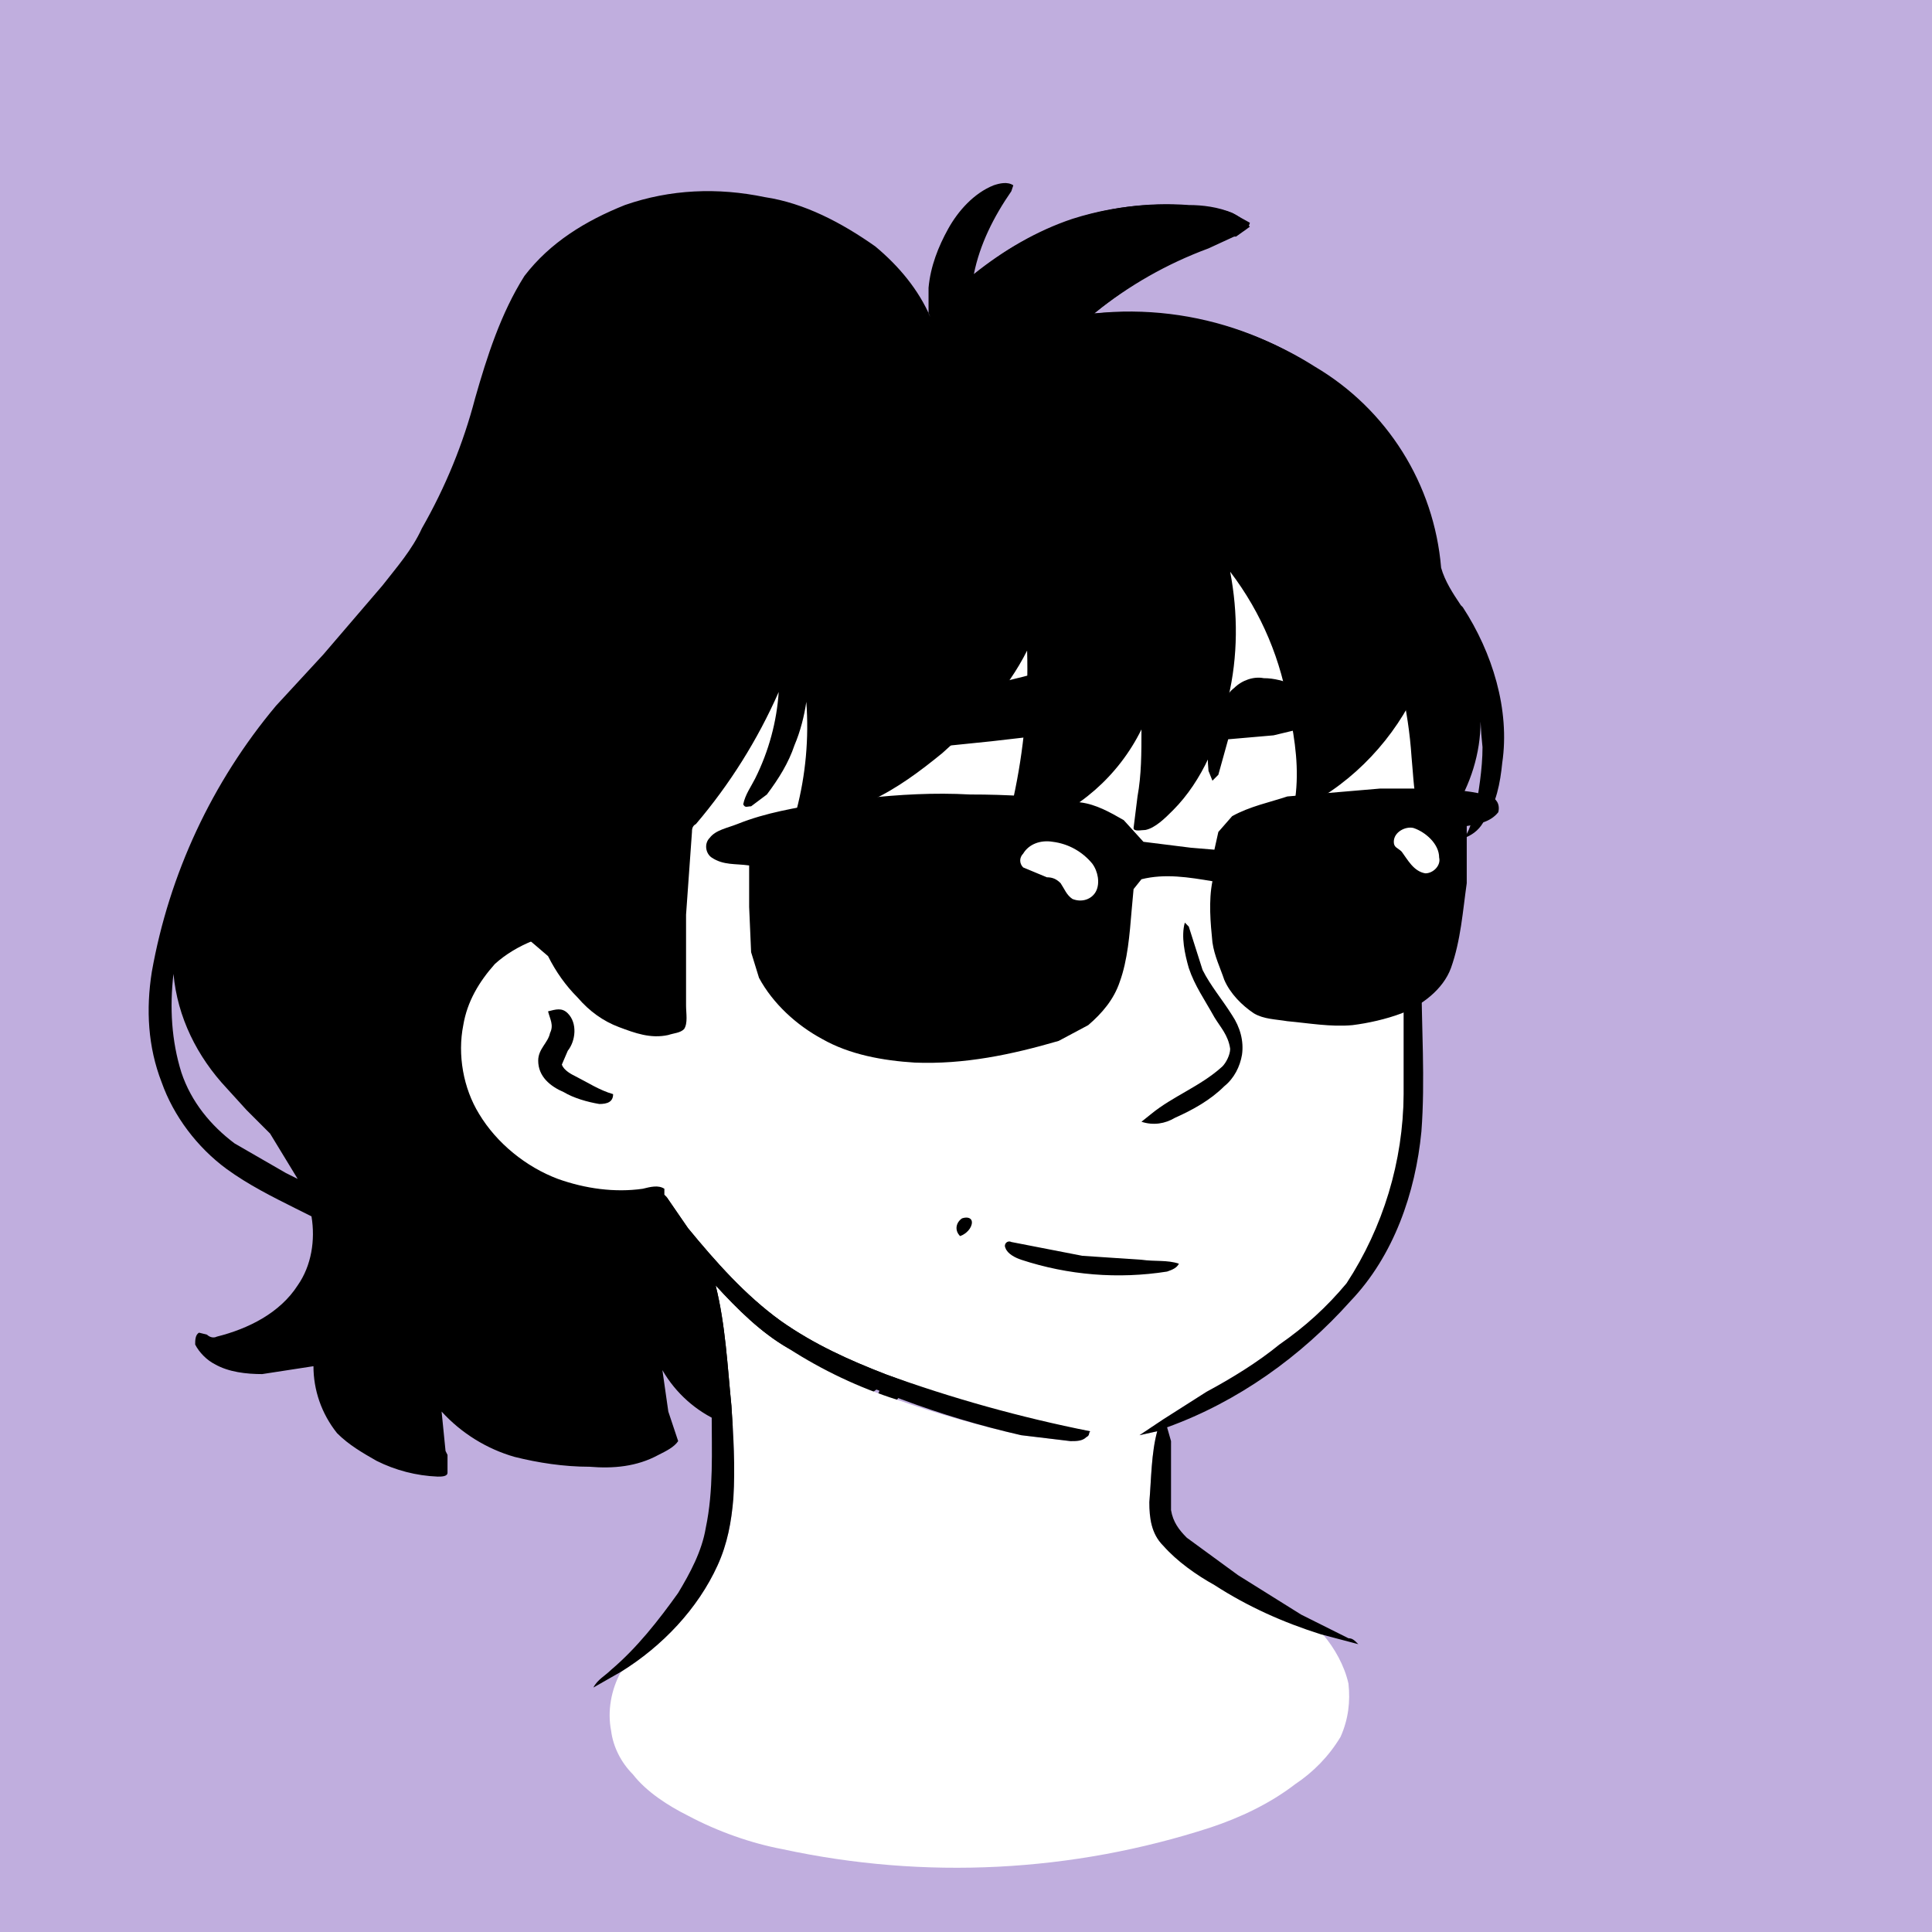
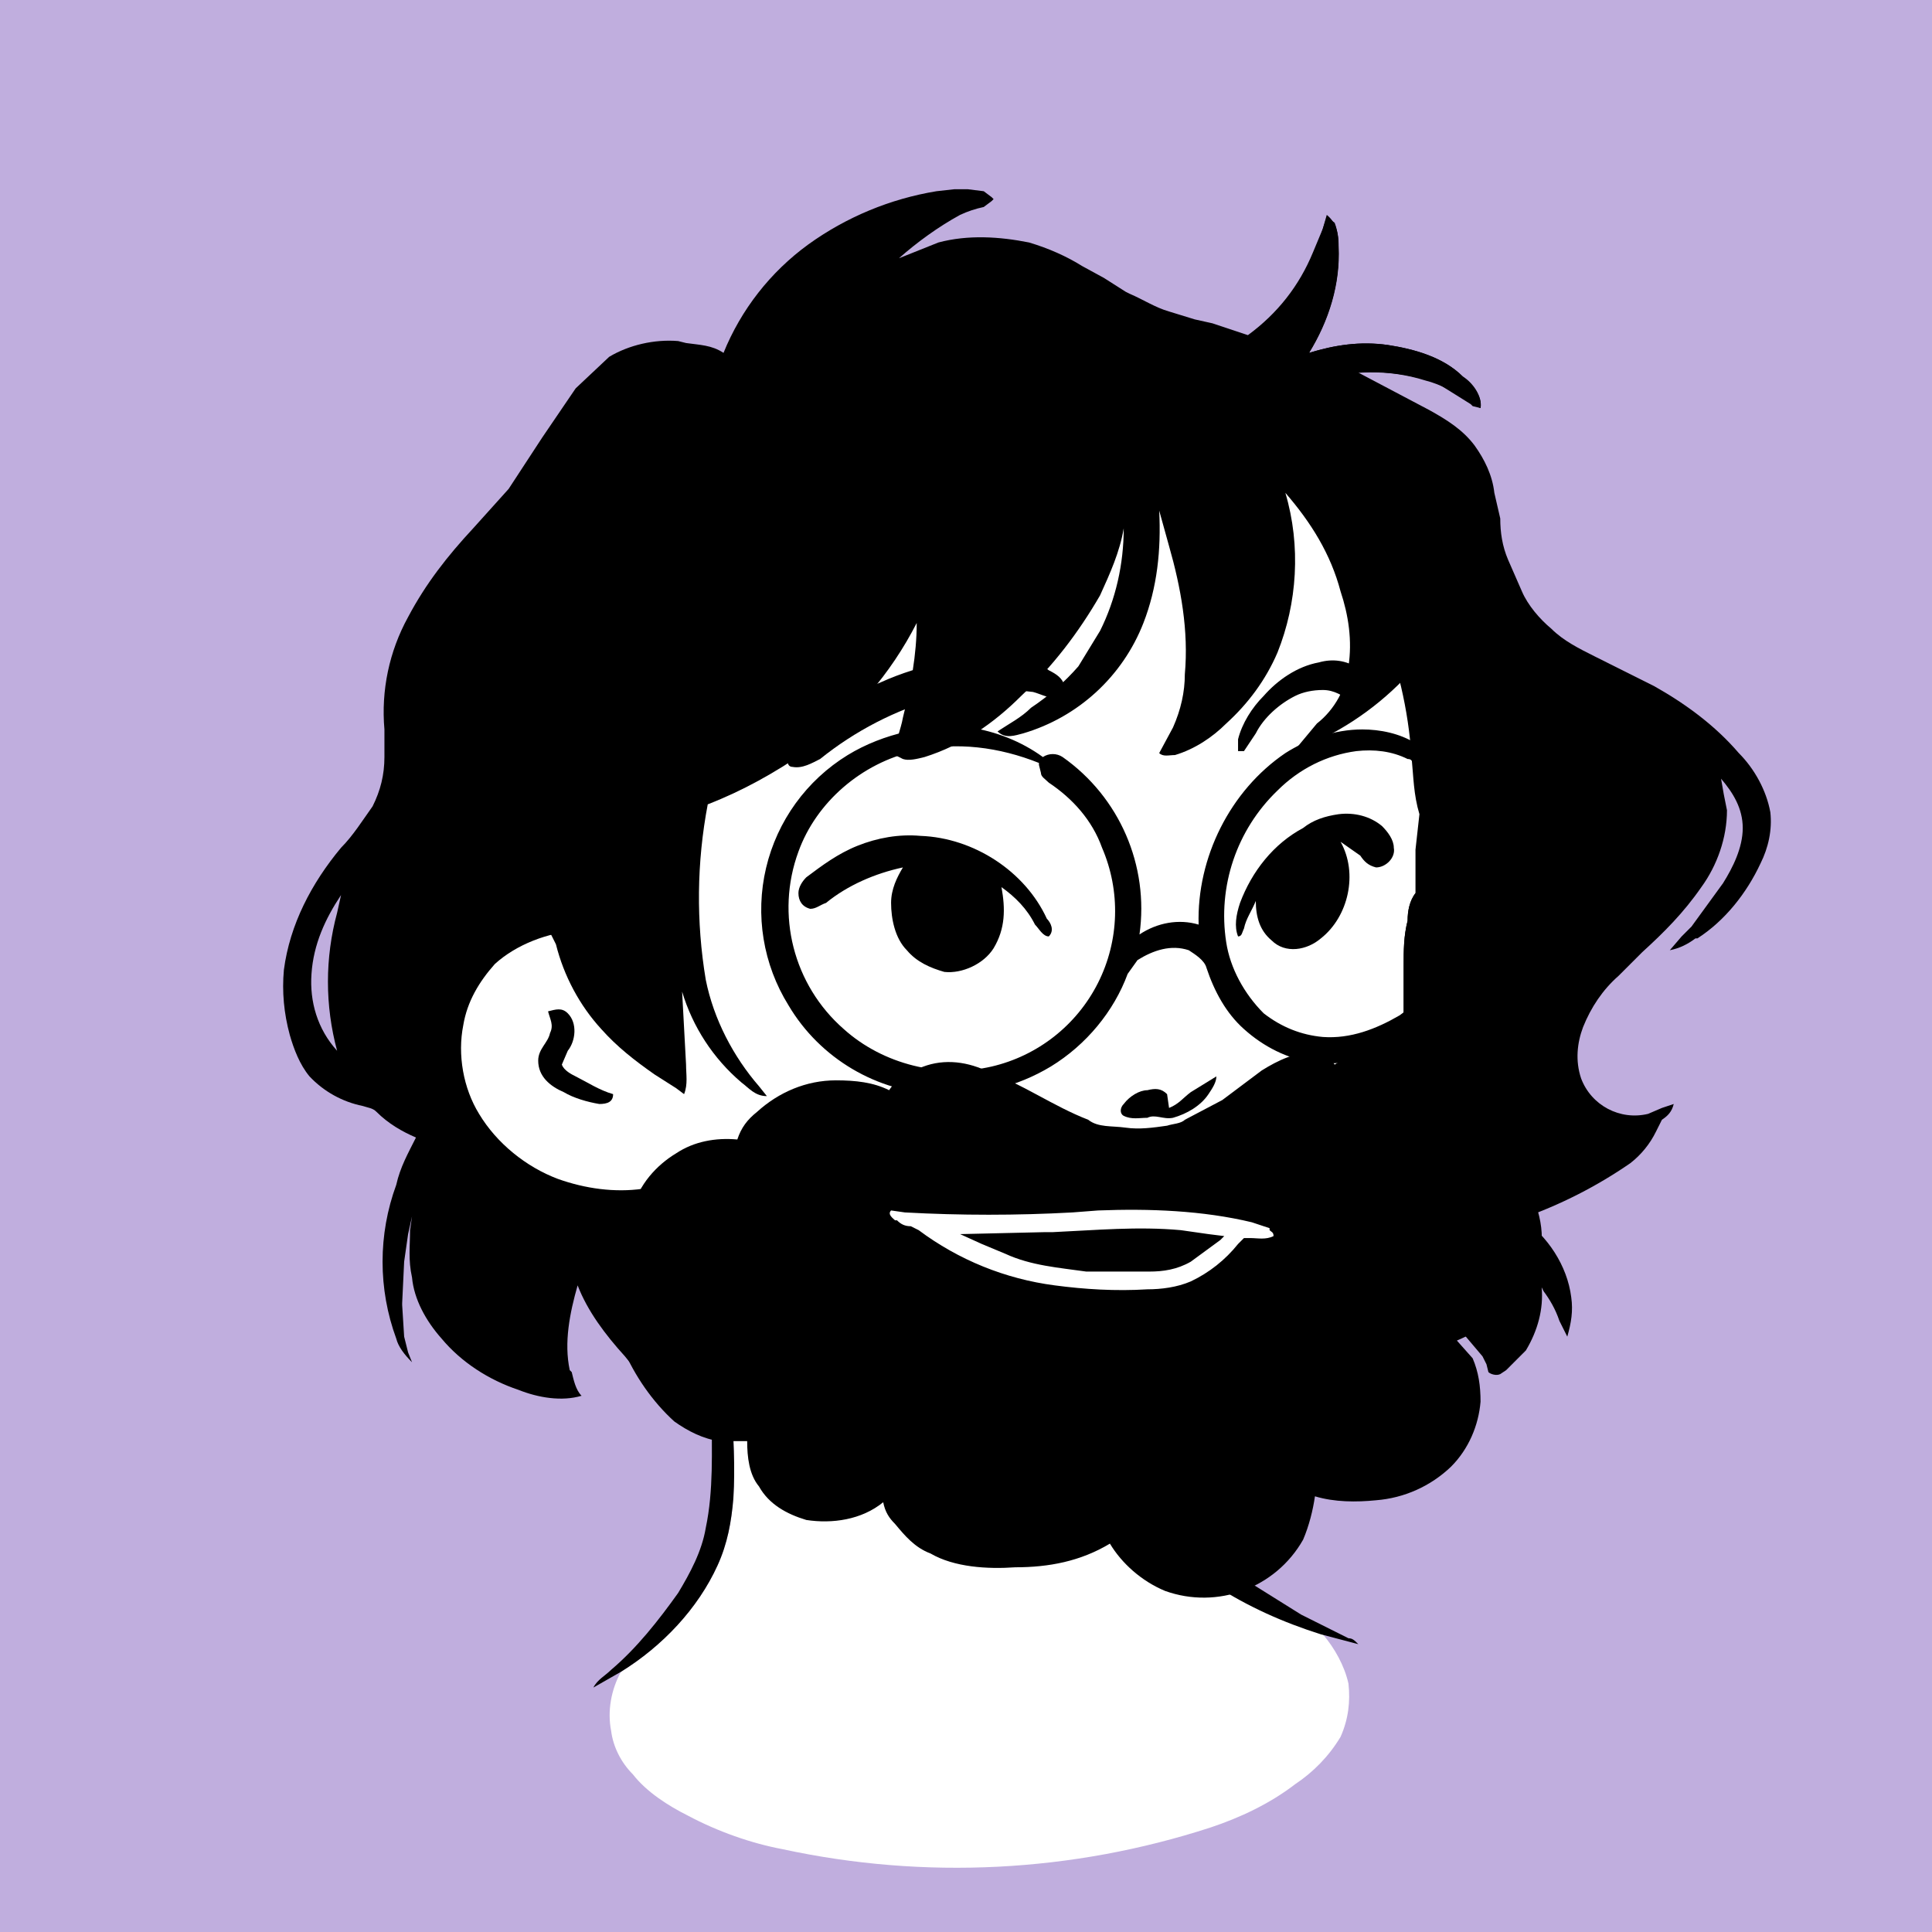
<svg xmlns="http://www.w3.org/2000/svg" viewBox="0 0 980 980" fill="none" shape-rendering="auto">
  <mask id="viewboxMask">
    <rect width="980" height="980" rx="0" ry="0" x="0" y="0" fill="#fff" />
  </mask>
  <g mask="url(#viewboxMask)">
    <rect fill="#c0aede" width="980" height="980" x="0" y="0" />
    <g transform="translate(10 -60)">
-       <path fill-rule="evenodd" clip-rule="evenodd" d="m503 157 1-3c-3-2-7-1-10 0-10 4-18 13-23 22s-9 19-10 30v13l1 2c-6-14-16-26-28-36-17-12-36-22-56-25-24-5-48-4-71 4-20 8-38 19-51 36-12 19-19 41-25 62-6 23-15 45-27 66-5 11-13 20-20 29l-30 35-24 26a289 289 0 0 0-63 135c-3 19-2 38 5 56 6 17 18 33 33 44 11 8 23 14 35 20l8 4c2 12 0 25-7 35-9 14-25 22-41 26-2 1-4 0-5-1l-4-1c-2 1-2 4-2 6 2 4 6 8 10 10 7 4 16 5 24 5l26-4c0 12 4 24 12 34 6 6 13 10 20 14a76 76 0 0 0 31 8c2 0 5 0 5-2v-9l-1-2-2-20c10 11 23 19 37 23 12 3 25 5 38 5 12 1 24 0 35-6 4-2 8-4 10-7l-5-15-3-21a63 63 0 0 0 68 30c17-4 30-12 43-22a32 32 0 0 1-6 11l-1 3c6 0 11-3 15-7 4-5 6-12 8-18 1-9-1-19-3-28l-8-19-19-40a1593 1593 0 0 1-31-68 508 508 0 0 1-23-110c-1-11-2-22-5-33v-1l1-5 20-37c-1 15-5 30-12 44l-2 3c-2 4-4 7-4 12 4-1 6-1 8-4 9-9 16-20 20-32l4-17v-1a199 199 0 0 1-3 45l-2 9c3 2 7 4 11 4 10 0 21-4 29-9a215 215 0 0 0 77-75c0 22-1 45-5 67l-2 8-2 11c0 2 2 3 3 3h2c5 2 11-1 15-3h1c19-11 37-26 46-46 0 13 0 25-2 37l-1 6-1 7c0 2 2 2 3 2h1c4 0 8-4 12-6 10-10 17-21 23-33 6-14 10-28 12-43 2-17 1-34-2-50 17 21 26 47 31 74 2 14 3 27 2 41l1 2c4 0 8 0 12-2 10-6 19-14 27-23 0 14-1 29-4 43l-2 6c-1 5-2 9-1 14 9 2 19-3 26-9 8-7 16-14 21-24 9-14 14-30 14-46a196 196 0 0 0 1 13c0 11-2 23-4 34l-3 8-2 4c5-2 8-5 10-9 6-8 8-19 9-29 4-27-5-56-20-79l-1-1c-4-6-8-12-10-19a131 131 0 0 0-64-102 178 178 0 0 0-111-27h-1a205 205 0 0 1 58-33l13-6h1l7-5-2-2c-3-3-6-5-10-6a154 154 0 0 0-78 4c-18 6-35 16-50 28 3-15 10-29 19-42ZM105 612c-15-16-25-36-27-58-2 17-1 34 4 50 5 15 15 27 27 36l26 15 6 3-14-23-12-12-10-11Z" fill="#000000" />
+       <path fill-rule="evenodd" clip-rule="evenodd" d="m489 157-8-1h-7l-9 1a154 154 0 0 0-65 27 127 127 0 0 0-43 55c-6-4-12-4-19-5l-4-1c-12-1-25 2-35 8l-17 16-17 25-17 26-18 20c-13 14-24 28-33 45a100 100 0 0 0-12 57v14c0 9-2 17-6 25-5 7-10 15-16 21-15 18-26 39-29 62-1 11 0 22 3 33 2 7 5 15 10 21a51 51 0 0 0 27 15c3 1 5 1 7 3 6 6 13 10 20 13-4 8-8 15-10 24a113 113 0 0 0 0 78c1 4 4 8 8 12l-2-5-2-8-1-16v-1l1-21 2-14 2-9-1 7c0 8-1 15 1 24 1 11 7 22 15 31 10 12 24 21 39 26 10 4 22 6 32 3-3-3-4-8-5-12l-1-1c-3-14 0-29 4-43 5 13 14 25 24 36 7 9 16 18 27 21 9 3 19 4 28 2h19a1567 1567 0 0 0 61-3c32-1 64 1 95 6l23 4a507 507 0 0 0 26 5c5 1 10 3 15 2l9 1h7c20 2 41-4 59-11 12-5 24-11 34-20 8-6 15-13 18-23l3 3 11 13 2 4 1 4c1 1 4 2 6 1l3-2 10-10c6-10 9-21 8-32l1 2c3 4 6 9 8 15l1 2 3 6c2-7 3-13 2-20-2-16-12-31-25-40a232 232 0 0 0 55-28 46 46 0 0 0 13-16l3-6c3-2 5-4 6-8l-6 2-7 3a29 29 0 0 1-34-18c-3-9-2-18 1-26 4-10 10-19 18-26l12-12c11-10 21-20 30-33 8-11 13-25 13-39a346 346 0 0 1-3-16c6 7 11 15 11 25s-5 20-10 28l-16 22-5 5-6 7c5-1 9-3 13-6h1c14-9 25-23 32-38 4-8 6-17 5-26-2-11-8-22-16-30-12-14-27-25-43-34l-30-15c-8-4-16-8-22-14-6-5-12-12-15-19l-7-16c-3-7-4-14-4-21l-3-13c-1-9-5-17-10-24-6-8-14-13-23-18l-36-19c13-1 28 1 41 6l16 10 1 1 4 1c1-6-4-13-9-16-10-10-25-14-38-16-14-2-27 0-40 4 10-16 16-35 15-54v-1c0-5-1-11-6-15l-2 7-5 12c-7 17-18 31-33 42l-18-6-9-2-13-4c-7-2-13-6-20-9l-2-1-11-7-11-6c-8-5-17-9-27-12-15-3-31-4-46 0l-20 8c9-8 20-16 31-22a55 55 0 0 1 12-4l4-3 1-1-1-1-4-3ZM161 523l2-9c-8 12-14 25-15 40-1 14 3 28 13 39a134 134 0 0 1 0-70Z" fill="#000000" />
      <path d="M495 231a231 231 0 0 1 219 204c1 10 2 21 0 30-1 4-1 7-4 8-3-10-3-19-4-29a220 220 0 0 0-239-205c-42 4-83 19-117 44l-17 13a221 221 0 0 0-78 164c0 23 7 43 15 64h17c3 1 4 4 2 6l-6 2c-15 1-31 7-42 17-8 9-14 19-16 31-3 15 0 32 8 45 9 15 24 27 40 33 14 5 29 7 43 5 4-1 8-2 11 0v3c-5 5-11 6-18 7-16 3-33-1-47-8a86 86 0 0 1-47-58c-4-18-1-37 9-53 8-12 20-21 34-26-7-14-10-28-12-43-2-18-2-35 0-53 1-13 4-25 8-38a227 227 0 0 1 99-122c41-28 92-43 142-41Z" fill="#000" />
      <path d="M535 244a220 220 0 0 1 171 200c1 10 1 19 4 29l-2 18v22c-3 4-4 9-4 14-2 8-2 15-2 23v65c0 21-3 42-11 61-4 13-10 24-18 35-10 12-21 22-34 31-11 9-24 17-37 24l-22 14-12 8 9-2c-3 11-3 24-4 36 0 8 1 16 7 22a235 235 0 0 0 81 45c6 7 11 16 13 25 1 9 0 18-4 27-6 10-14 18-23 24-13 10-28 17-43 22a417 417 0 0 1-217 11c-16-3-33-9-48-17-10-5-21-12-28-21-6-6-10-14-11-22-2-10 0-21 5-30 21-13 39-32 49-54 5-11 7-22 8-34 1-16 0-32-1-47-2-20-3-41-8-61 11 12 23 24 37 32 17 11 36 20 55 26 20 7 41 13 63 18l25 3c3 0 6 0 8-2 2-1 1-2 2-3l-17-2c-29-7-58-16-87-27-18-7-36-15-53-27-18-13-33-30-47-47l-11-16-1-1v-3c-3-2-7-1-11 0-14 2-29 0-43-5-16-6-31-18-40-33-8-13-11-30-8-45 2-12 8-22 16-31 11-10 27-16 42-17l6-2c2-2 1-5-2-6h-17c-8-21-15-41-15-64-1-14 2-27 5-41a221 221 0 0 1 73-123l17-13a230 230 0 0 1 185-39Z" fill="#ffffff" />
      <path d="M708 513c3 3 2 7 3 12v29c0 26 2 54 0 80-3 31-14 63-36 86-25 28-57 51-93 64l2 7v35c1 6 4 10 8 14l26 19 32 20 24 12c2 0 3 1 5 3l-19-5c-19-6-37-14-54-25-9-5-19-12-26-20-6-6-7-14-7-22 1-12 1-25 4-36l-9 2 12-8 22-14c13-7 26-15 37-24 13-9 24-19 34-31a178 178 0 0 0 29-96v-65c0-8 0-15 2-23 0-5 1-10 4-14ZM278 574c5 5 4 14 0 19l-3 7c1 3 5 5 7 6 6 3 12 7 19 9 0 4-3 5-7 5-6-1-13-3-18-6-7-3-13-8-13-16 0-6 5-9 6-14 2-4 0-7-1-11 4-1 7-2 10 1ZM328 667l11 16c14 17 29 34 47 47 17 12 35 20 53 27a714 714 0 0 0 104 29c-1 1 0 2-2 3-2 2-5 2-8 2l-25-3a478 478 0 0 1-118-44c-14-8-26-20-37-32 5 20 6 41 8 61 1 15 2 31 1 47-1 12-3 23-8 34-10 22-28 41-49 54l-14 8c2-4 6-6 9-9 13-11 24-25 34-39 6-10 12-21 14-33 4-19 3-39 3-58l-3-59 2-10c-10-11-19-26-22-41Z" fill="#000" />
-       <path d="M685 500c2 0 5 0 6 2s-1 4-3 5l-19 10 11-1c4-1 7 0 10 3s3 7 1 10c-1 3-4 5-8 5-16 0-32 3-47 7-4 2-7 2-11 0-4-3-5-9-2-13 3-3 7-3 11-6 12-7 25-11 37-17l14-5ZM428 501c20 1 38 8 57 14l30 11c6 1 11 1 15 6 3 5 0 11-5 12-8 2-18-1-27-2-27-2-53-9-79-13-8-1-16-1-23-5-1-1-4-2-3-4 2-4 6-7 10-9 7-2 15 0 22 1 12 1 23 4 34 6l-25-8-15-4v-4l9-1Z" fill="#000000" />
-       <path d="M524 402c7 3 12 9 15 16 4 6 6 12 4 19-1 2-2 5-4 3-3-2-5-6-6-9l-14 2-26 3-39 4c-12 1-24 0-36-1-3 0-7-1-9-3-3-2-2-7 1-8 9-3 20-2 30-4 7-1 14-4 20-6 9-3 17-7 26-9l20-5c5-1 12-4 18-2ZM631 404c11 0 19 6 30 8 6 2 14 1 20 5 2 1 3 4 2 7-2 2-5 2-8 2l-14 1-25 6-23 2-5 18-3 3-2-5c-1-10 0-21 5-30 2-4 4-9 8-12 4-4 10-6 15-5Z" fill="#000000" />
-       <path d="m591 528 2 2 7 22c4 8 10 15 15 23 4 6 6 13 5 20-1 6-4 12-9 16-7 7-16 12-25 16-5 3-11 4-17 2l5-4c11-9 25-14 36-24 2-2 4-6 4-9-1-7-5-11-8-16-5-9-10-16-13-25-2-7-4-16-2-23Z" fill="#000000" />
-       <path d="M478 678c3-1 5 0 5 2 0 3-3 6-6 7-3-3-2-7 1-9ZM503 690l36 7 30 2c7 1 13 0 19 2-1 2-3 3-6 4a158 158 0 0 1-74-6c-3-1-7-3-8-6-1-2 1-4 3-3Z" fill="#000000" />
-       <path d="M690 460h30c9 1 17 1 26 4 3 1 5 4 4 8-4 5-10 6-16 7v29c-2 14-3 29-8 43-4 11-15 19-25 23-8 3-17 5-25 6-11 1-22-1-33-2-6-1-12-1-17-4-6-4-12-10-15-17-2-6-5-12-6-19-1-10-2-21 0-31-12-2-24-4-36-1l-4 5-1 11c-1 12-2 25-6 36-3 9-9 16-16 22l-15 8c-24 7-48 12-73 11-16-1-33-4-47-12-13-7-25-18-32-31l-4-13-1-23v-21c-7-1-13 0-19-4-3-2-4-7-1-10 3-4 9-5 14-7 15-6 29-8 45-11l19-2c18-2 36-3 54-2 19 0 37 1 56 4 8 1 15 5 22 9l10 11 24 3 12 1 2-9 7-8c9-5 19-7 28-10l47-4Z" fill="#000000" />
-       <path d="M707 480c6 2 13 8 13 15 1 4-3 8-7 8-6-1-9-7-12-11-2-2-4-2-4-5 0-5 6-8 10-7ZM524 487c8 1 15 5 20 11 3 4 4 10 2 14s-7 6-12 4c-3-2-4-5-6-8-2-2-4-3-7-3l-12-5c-2-2-2-5 0-7 3-5 9-7 15-6Z" fill="#fff" />
-       <path d="M593 164c7 0 15 1 22 4l9 5c-1 4-4 4-6 6l-33 14c-14 7-28 16-40 26a169 169 0 0 1 139 50 123 123 0 0 1 29 130c-9 26-28 50-52 65-4 3-8 3-13 3l-1-2c2-15 0-29-3-44-4-26-14-50-30-71 4 21 4 43-1 64-4 20-13 42-28 57-4 4-9 9-14 10-2 0-6 1-6-1l2-16c2-11 2-22 2-34a99 99 0 0 1-57 50l-9-2c-1-4 0-8 1-13a309 309 0 0 0 7-75c-10 20-26 37-43 52-11 9-23 18-36 24-8 4-16 8-25 8-5 0-9-1-13-3a168 168 0 0 0 5-55c-1 7-3 15-6 22-3 9-8 17-14 25l-8 6c-2 0-3 1-4-1 1-5 4-9 6-13 7-14 11-29 12-44a273 273 0 0 1-42 67c-2 1-2 3-2 4l-3 42v46c0 4 1 9-1 12-2 2-5 2-8 3-9 2-17-1-25-4s-15-8-21-15c-6-6-11-13-15-21l-7-6a138 138 0 0 1-51-111c0-27 8-53 19-77a254 254 0 0 1 181-131c17-2 36-3 53 1l16-17a151 151 0 0 1 114-40Z" fill="#000000" />
+       <path d="M669 473c8-1 16 1 22 6 3 3 6 7 6 11 1 5-4 10-9 10-4-1-6-3-8-6l-10-7c9 16 4 38-10 49-7 6-18 8-25 1-6-5-8-12-8-20-2 5-5 9-6 14-1 2-1 4-3 4-2-5-1-11 1-17 6-16 17-30 32-38 5-4 11-6 18-7ZM457 484c27 1 53 18 64 42 2 2 4 6 1 9-3 0-5-4-7-6-4-8-10-14-17-19 2 11 2 21-4 31-5 8-16 13-25 12-7-2-14-5-19-11-6-6-8-16-8-24 0-7 3-13 6-18-14 3-28 9-39 18-3 1-5 3-8 3-4-1-6-4-6-8 0-3 2-6 4-8 8-6 16-12 26-16s21-6 32-5Z" fill="#000000" />
+       <path d="M503 394c7 0 14 2 19 6 4 2 7 4 8 8 1 2 0 5-2 6-5 1-10-2-14-3l-9-1c-13-1-26 1-39 4a169 169 0 0 0-60 31c-4 2-9 5-14 4-3 0-3-4-2-7 1-6 7-11 12-16 10-9 23-15 35-20 20-9 44-14 66-12ZM659 396c7-2 14-1 20 3 4 3 8 6 9 11 1 3 1 6-2 7s-7 1-10-1c-5-3-9-6-15-6-5 0-10 1-14 3-8 4-16 11-20 19l-6 9h-3v-6c2-8 7-16 13-22 7-8 17-15 28-17Z" fill="#000000" />
+       <path d="M607 606c0 3-2 6-4 9-4 6-11 10-18 12-5 1-9-2-13 0-4 0-8 1-12-1-2-1-2-4 0-6 3-4 8-7 12-7 4-1 7-1 10 2l1 7c5-2 7-5 11-8l13-8Z" fill="#000000" />
+       <path d="M719 585c9 0 17 4 22 11a29 29 0 0 1-6 41c8 2 16 7 22 13 9 11 16 26 15 41-1 8-4 15-8 21-8 13-21 22-35 28l8 9c3 7 4 14 4 22-1 12-6 24-15 33a62 62 0 0 1-38 17c-10 1-21 1-31-2-1 7-3 15-6 22a58 58 0 0 1-70 26c-12-5-22-14-28-24-15 9-31 12-48 12-14 1-31 0-43-7-8-3-13-9-18-15-3-3-5-6-6-11-11 9-26 11-39 9-10-3-19-8-24-17-5-6-6-15-6-23h-14c-8-1-16-5-23-10-11-10-20-23-26-37-2-6-4-12-4-19 0-11 4-22 11-31-3-7-4-14-2-21 3-12 12-22 22-28 9-6 20-8 31-7 2-6 5-10 10-14 11-10 25-16 40-16 10 0 19 1 27 5 4-6 9-9 15-11 11-5 23-4 34 1 19 7 34 18 52 25 5 4 12 3 19 4s14 0 21-1c3-1 7-1 9-3l19-10 20-15c8-5 18-10 28-9 4 1 7 3 9 6a92 92 0 0 1 52-15Z" fill="#000000" />
+       <path fill-rule="evenodd" clip-rule="evenodd" d="m634 683-9-3c-25-6-52-7-78-6l-13 1a774 774 0 0 1-85 0l-7-1c-2 2 1 4 2 5h1c2 2 4 3 7 3l4 2a147 147 0 0 0 69 28c15 2 31 3 47 2 7 0 15-1 22-4a68 68 0 0 0 24-19l3-3h3c4 0 8 1 12-1 0-2-1-2-2-3v-1Zm-31 3-14-2c-22-2-43 0-65 1h-4l-43 1 11 5 12 5c13 6 27 7 41 9h32c7 0 14-1 21-5l15-11 2-2-8-1Z" fill="#ffffff" />
+       <path fill-rule="evenodd" clip-rule="evenodd" d="M482 429c13 2 26 7 37 15 3-2 7-2 10 0a94 94 0 0 1 39 90c9-6 20-8 30-5-1-34 16-68 44-87 11-7 25-12 39-12 9 0 19 2 27 7l4 1 5 1c10 7 18 16 23 26 8 16 10 33 8 51-3 29-20 57-45 72-14 8-31 13-47 11-13-2-25-8-35-17-9-8-15-19-19-31-1-4-6-7-9-9-9-3-18 0-26 5l-5 7c-7 19-21 36-39 47a99 99 0 0 1-57 14c-31-1-60-18-76-45a92 92 0 0 1 30-127c18-11 41-16 62-14Zm35 19 1 4c0 2 2 3 4 5 12 8 22 19 27 33a81 81 0 0 1-56 111c-26 6-55-1-75-19a82 82 0 0 1-23-90c9-25 32-45 59-51 21-5 43-2 63 6v1Zm190-1c-1-1-1-2-3-2-8-4-17-5-26-4-15 2-29 9-40 20a88 88 0 0 0-26 77c2 13 9 26 19 36 9 7 19 11 30 12 14 1 27-4 39-11 25-18 40-52 35-82a63 63 0 0 0-23-41l-4-3-1-2Z" fill="#000000" />
+       <path d="m663 170 4 3c2 5 2 11 2 16 0 18-6 35-15 50 13-4 26-6 40-4 13 2 28 6 38 16 5 4 10 10 9 16l-6-3c-7-5-14-9-22-11-19-6-38-5-56 0l17 8c23 13 42 32 52 56 5 13 7 26 4 39s-9 26-17 36a151 151 0 0 1-51 42c-4 3-9 5-14 5l10-12c9-7 15-18 16-29 2-13 0-26-4-38-5-19-15-35-28-50 8 27 6 56-4 81-6 14-15 26-26 36-7 7-16 13-26 16-3 0-6 1-8-1l7-13c4-9 6-18 6-27 2-22-2-44-8-65l-5-18c1 20-1 39-8 57a94 94 0 0 1-61 56c-4 1-9 3-13-1 6-4 12-7 17-12 9-6 17-13 24-21l11-18c8-16 12-34 12-52-2 12-7 23-12 34-11 19-24 36-40 51-14 14-30 25-49 31-4 1-8 2-11 1l-4-2c0-7 3-13 4-19 4-16 7-32 7-48a181 181 0 0 1-56 65c-16 11-32 20-50 27a253 253 0 0 0-1 89c4 20 14 39 27 54l4 5c-6 0-9-4-13-7a97 97 0 0 1-30-46l2 37c0 5 1 10-1 15l-4-3-11-7c-10-7-19-14-27-23-11-12-19-27-23-43l-3-6c-14-13-27-28-36-45-10-19-16-39-17-60-2-32 7-63 24-90 19-31 48-55 79-73a354 354 0 0 1 280-28c3 1 6 4 10 2a102 102 0 0 0 52-63l2-6Z" fill="#000000" />
    </g>
    <g transform="translate(10 -60)" />
  </g>
</svg>
